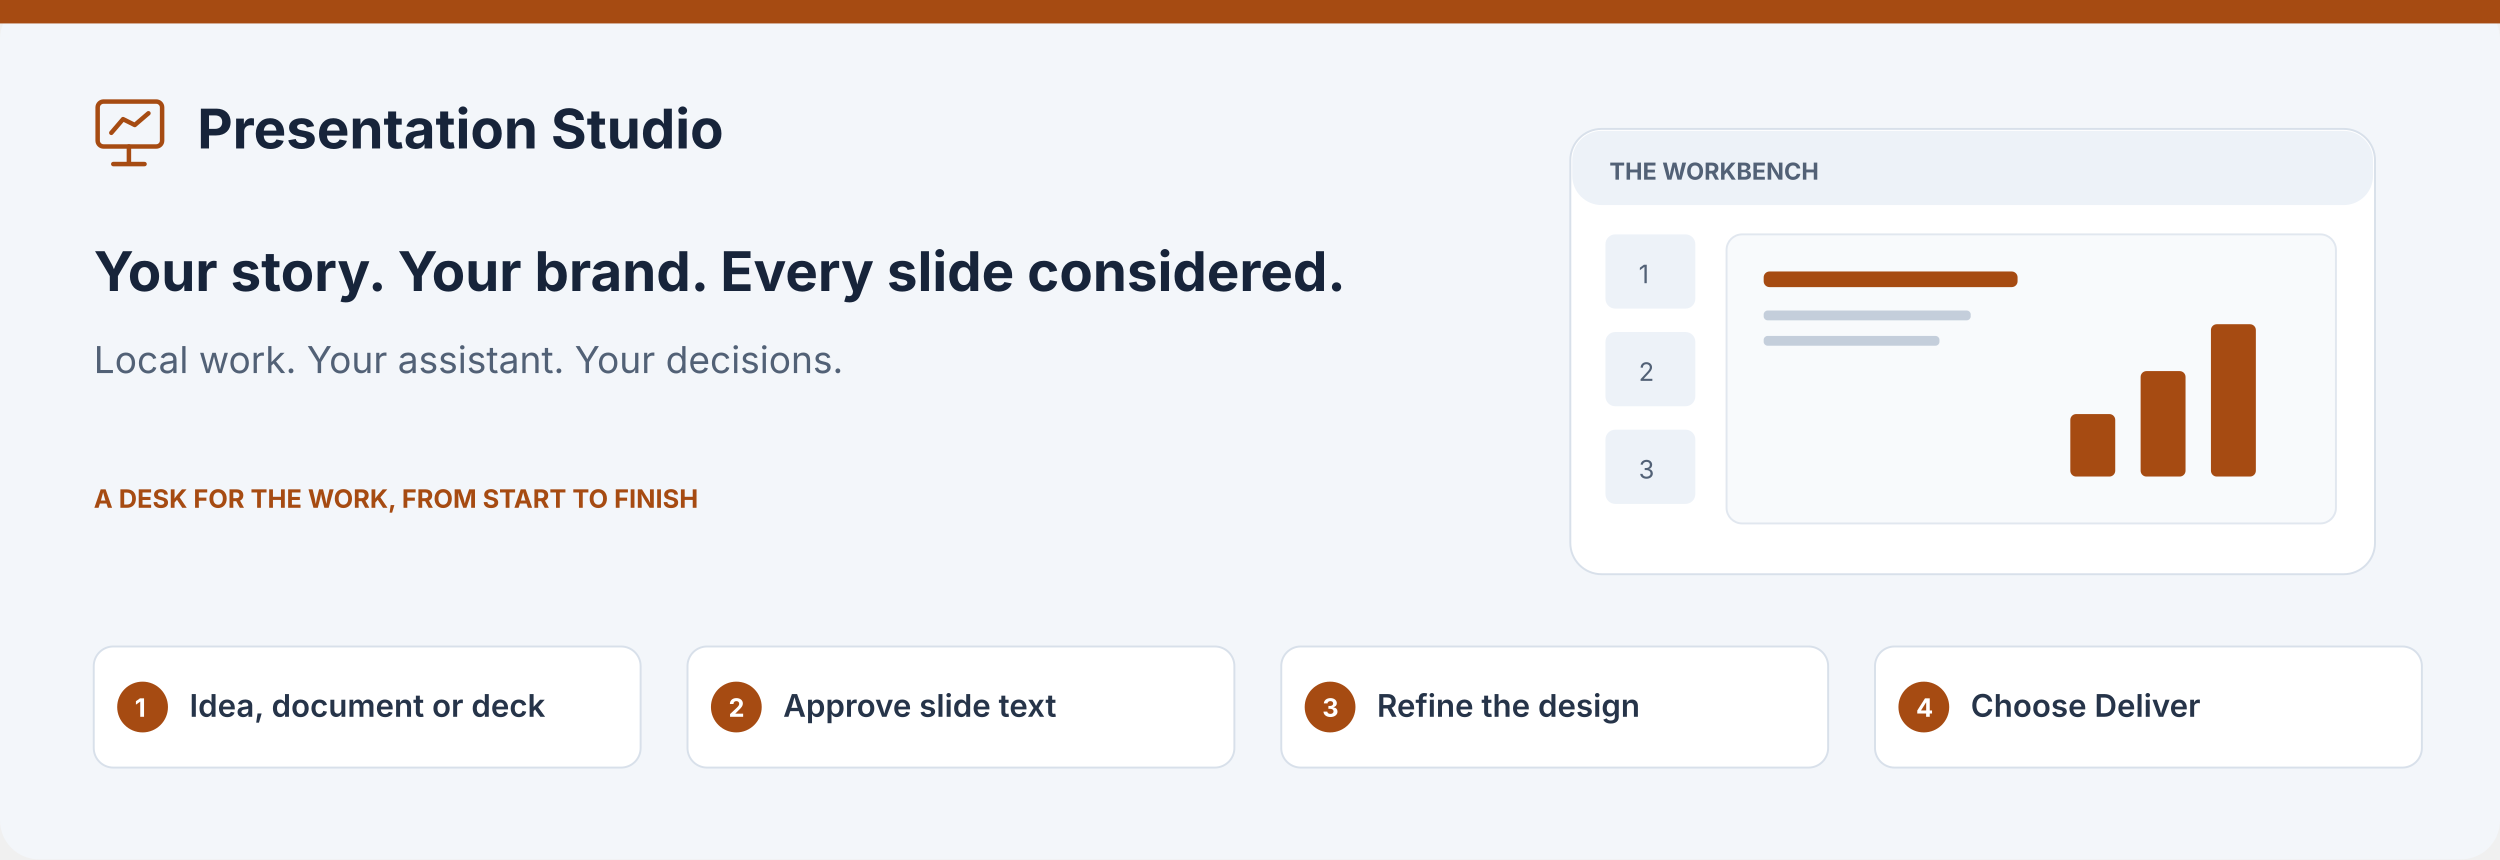
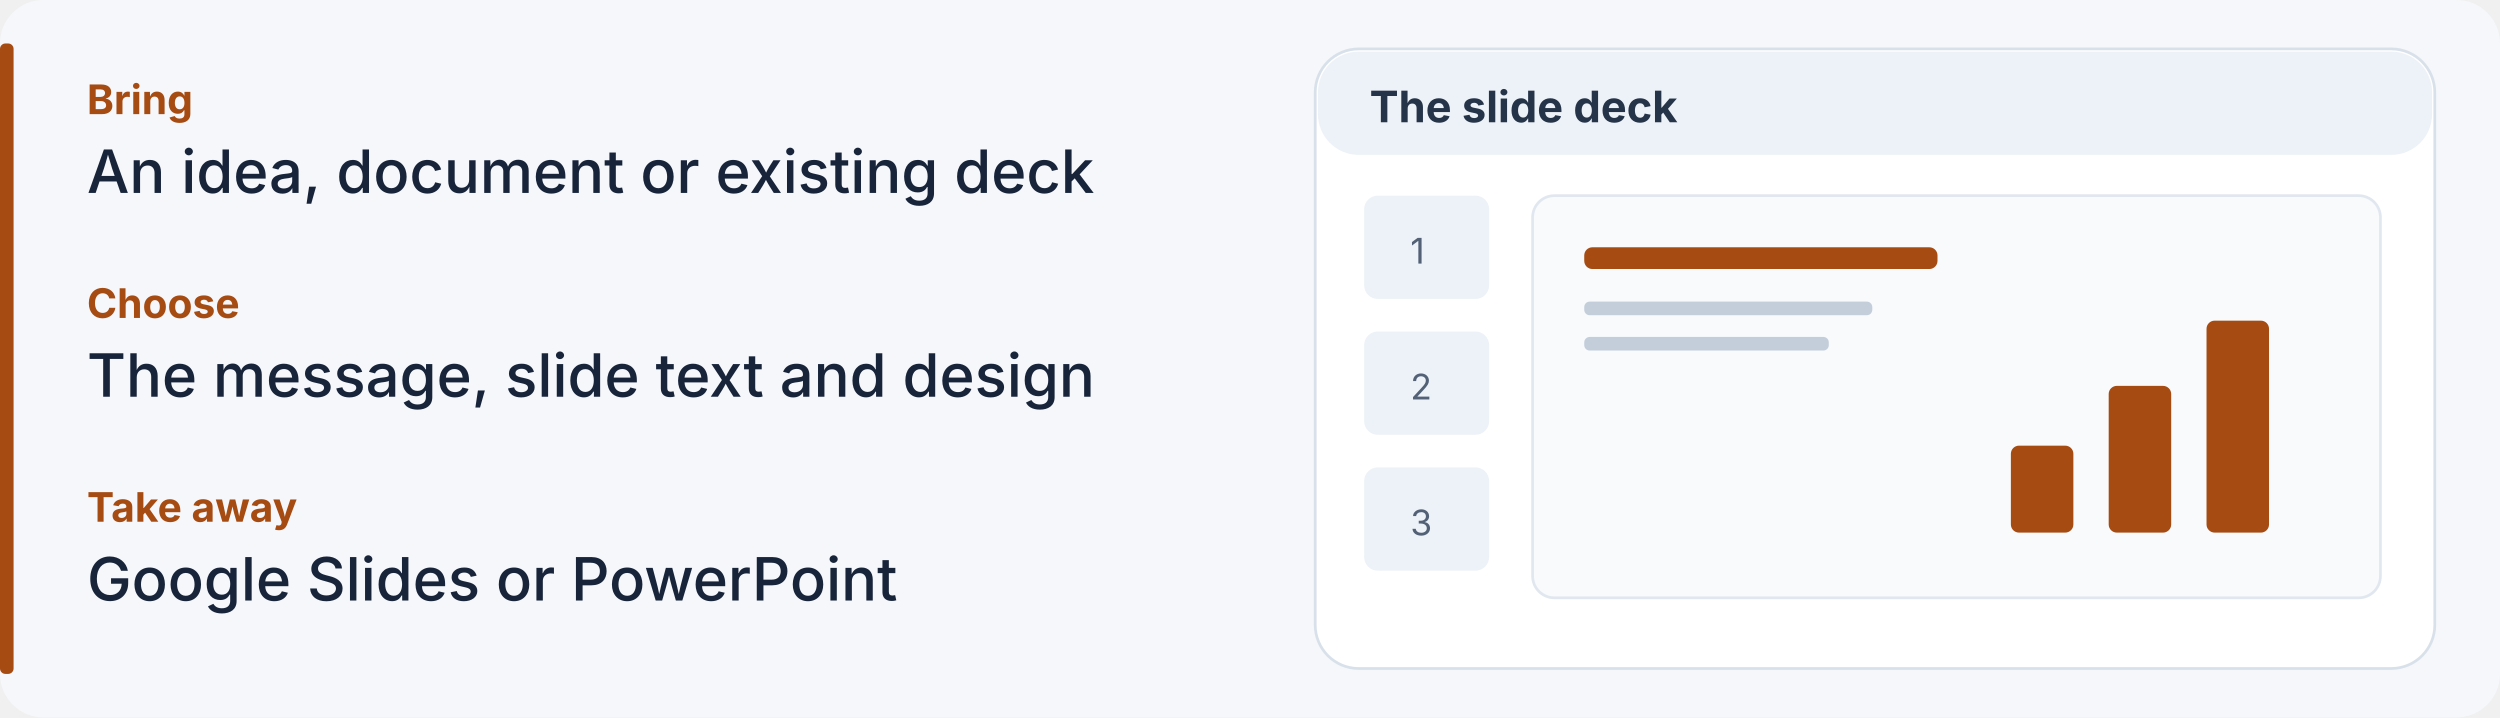
- <svg xmlns="http://www.w3.org/2000/svg" width="1280" height="440" viewBox="0 0 1280 440" role="img" aria-labelledby="title desc">
+ <svg xmlns="http://www.w3.org/2000/svg" width="920" height="264" viewBox="0 0 920 264" role="img" aria-labelledby="title desc">
  <g font-family="-apple-system, BlinkMacSystemFont, Segoe UI, sans-serif">
-     <rect x="0" y="0" width="1280" height="440" rx="20" fill="#f3f6fa" stroke="none" />
-     <rect x="0" y="0" width="1280" height="12" rx="0" fill="#a64b12" stroke="none" />
-     <g transform="translate(48 49)" fill="none" stroke="#a64b12" stroke-width="2.3" stroke-linecap="round" stroke-linejoin="round">
-       <rect x="2" y="3" width="33" height="23" rx="3" />
-       <path d="M18 26v9 M10 35h16 M9 19l6-7 6 3 7-6" />
+     <rect x="0" y="0" width="920" height="264" rx="16" fill="#f5f7fa" stroke="none" />
+     <rect x="0" y="16" width="5" height="232" rx="2" fill="#a64b12" stroke="none" />
+     <text x="32" y="42" font-size="15" fill="#a64b12" font-weight="700">Bring</text>
+     <text x="32" y="71" font-size="22" fill="#17243a" font-weight="550">An idea, document or existing deck</text>
+     <text x="32" y="117" font-size="15" fill="#a64b12" font-weight="700">Choose</text>
+     <text x="32" y="146" font-size="22" fill="#17243a" font-weight="550">The message, slide text and design</text>
+     <text x="32" y="192" font-size="15" fill="#a64b12" font-weight="700">Take away</text>
+     <text x="32" y="221" font-size="22" fill="#17243a" font-weight="550">Google Slides or PowerPoint</text>
+     <g transform="translate(-320 -48)">
+       <rect x="804" y="66" width="412" height="228" rx="16" fill="#ffffff" stroke="#d8e0ea" />
+       <rect x="805" y="67" width="410" height="38" rx="15" fill="#edf2f8" stroke="none" />
+       <text x="824" y="93" font-size="16" fill="#263449" font-weight="650">The slide deck</text>
+       <rect x="822" y="120" width="46" height="38" rx="5" fill="#edf2f8" stroke="none" />
+       <text x="839" y="145" font-size="13" fill="#526176" font-weight="400">1</text>
+       <rect x="822" y="170" width="46" height="38" rx="5" fill="#edf2f8" stroke="none" />
+       <text x="839" y="195" font-size="13" fill="#526176" font-weight="400">2</text>
+       <rect x="822" y="220" width="46" height="38" rx="5" fill="#edf2f8" stroke="none" />
+       <text x="839" y="245" font-size="13" fill="#526176" font-weight="400">3</text>
+       <rect x="884" y="120" width="312" height="148" rx="8" fill="#f8fafc" stroke="#e1e7ef" />
+       <rect x="903" y="139" width="130" height="8" rx="3" fill="#a64b12" stroke="none" />
+       <rect x="903" y="159" width="106" height="5" rx="2" fill="#c4cedb" stroke="none" />
+       <rect x="903" y="172" width="90" height="5" rx="2" fill="#c4cedb" stroke="none" />
+       <rect x="1060" y="212" width="23" height="32" rx="3" fill="#a64b12" stroke="none" />
+       <rect x="1096" y="190" width="23" height="54" rx="3" fill="#a64b12" stroke="none" />
+       <rect x="1132" y="166" width="23" height="78" rx="3" fill="#a64b12" stroke="none" />
    </g>
-     <text x="101" y="76" font-size="28" fill="#17243a" font-weight="700">Presentation Studio</text>
-     <text x="48" y="149" font-size="28" fill="#17243a" font-weight="650">Your story. Your brand. Every slide considered.</text>
-     <text x="48" y="191" font-size="19" fill="#526176" font-weight="400">Local work. Your assistant. Your decisions.</text>
-     <text x="48" y="260" font-size="13" fill="#a64b12" font-weight="650">A DESK FOR THE WORK, FROM START TO FINISH</text>
-     <rect x="804" y="66" width="412" height="228" rx="16" fill="#ffffff" stroke="#d8e0ea" />
-     <rect x="805" y="67" width="410" height="38" rx="15" fill="#edf2f8" stroke="none" />
-     <text x="824" y="92" font-size="12" fill="#526176" font-weight="650">THE WORKBENCH</text>
-     <rect x="822" y="120" width="46" height="38" rx="5" fill="#edf2f8" stroke="none" />
-     <text x="839" y="145" font-size="13" fill="#526176" font-weight="400">1</text>
-     <rect x="822" y="170" width="46" height="38" rx="5" fill="#edf2f8" stroke="none" />
-     <text x="839" y="195" font-size="13" fill="#526176" font-weight="400">2</text>
-     <rect x="822" y="220" width="46" height="38" rx="5" fill="#edf2f8" stroke="none" />
-     <text x="839" y="245" font-size="13" fill="#526176" font-weight="400">3</text>
-     <rect x="884" y="120" width="312" height="148" rx="8" fill="#f8fafc" stroke="#e1e7ef" />
-     <rect x="903" y="139" width="130" height="8" rx="3" fill="#a64b12" stroke="none" />
-     <rect x="903" y="159" width="106" height="5" rx="2" fill="#c4cedb" stroke="none" />
-     <rect x="903" y="172" width="90" height="5" rx="2" fill="#c4cedb" stroke="none" />
-     <rect x="1060" y="212" width="23" height="32" rx="3" fill="#a64b12" stroke="none" />
-     <rect x="1096" y="190" width="23" height="54" rx="3" fill="#a64b12" stroke="none" />
-     <rect x="1132" y="166" width="23" height="78" rx="3" fill="#a64b12" stroke="none" />
-     <rect x="48" y="331" width="280" height="62" rx="10" fill="#ffffff" stroke="#d8e0ea" />
-     <circle cx="73" cy="362" r="13" fill="#a64b12" />
-     <text x="69" y="367" font-size="13" fill="#ffffff" font-weight="700">1</text>
-     <text x="97" y="367" font-size="16" fill="#263449" font-weight="600">Idea, document or deck</text>
-     <rect x="352" y="331" width="280" height="62" rx="10" fill="#ffffff" stroke="#d8e0ea" />
-     <circle cx="377" cy="362" r="13" fill="#a64b12" />
-     <text x="373" y="367" font-size="13" fill="#ffffff" font-weight="700">2</text>
-     <text x="401" y="367" font-size="16" fill="#263449" font-weight="600">Approve slide text</text>
-     <rect x="656" y="331" width="280" height="62" rx="10" fill="#ffffff" stroke="#d8e0ea" />
-     <circle cx="681" cy="362" r="13" fill="#a64b12" />
-     <text x="677" y="367" font-size="13" fill="#ffffff" font-weight="700">3</text>
-     <text x="705" y="367" font-size="16" fill="#263449" font-weight="600">Refine the design</text>
-     <rect x="960" y="331" width="280" height="62" rx="10" fill="#ffffff" stroke="#d8e0ea" />
-     <circle cx="985" cy="362" r="13" fill="#a64b12" />
-     <text x="981" y="367" font-size="13" fill="#ffffff" font-weight="700">4</text>
-     <text x="1009" y="367" font-size="16" fill="#263449" font-weight="600">Choose Deliver</text>
  </g>
</svg>
